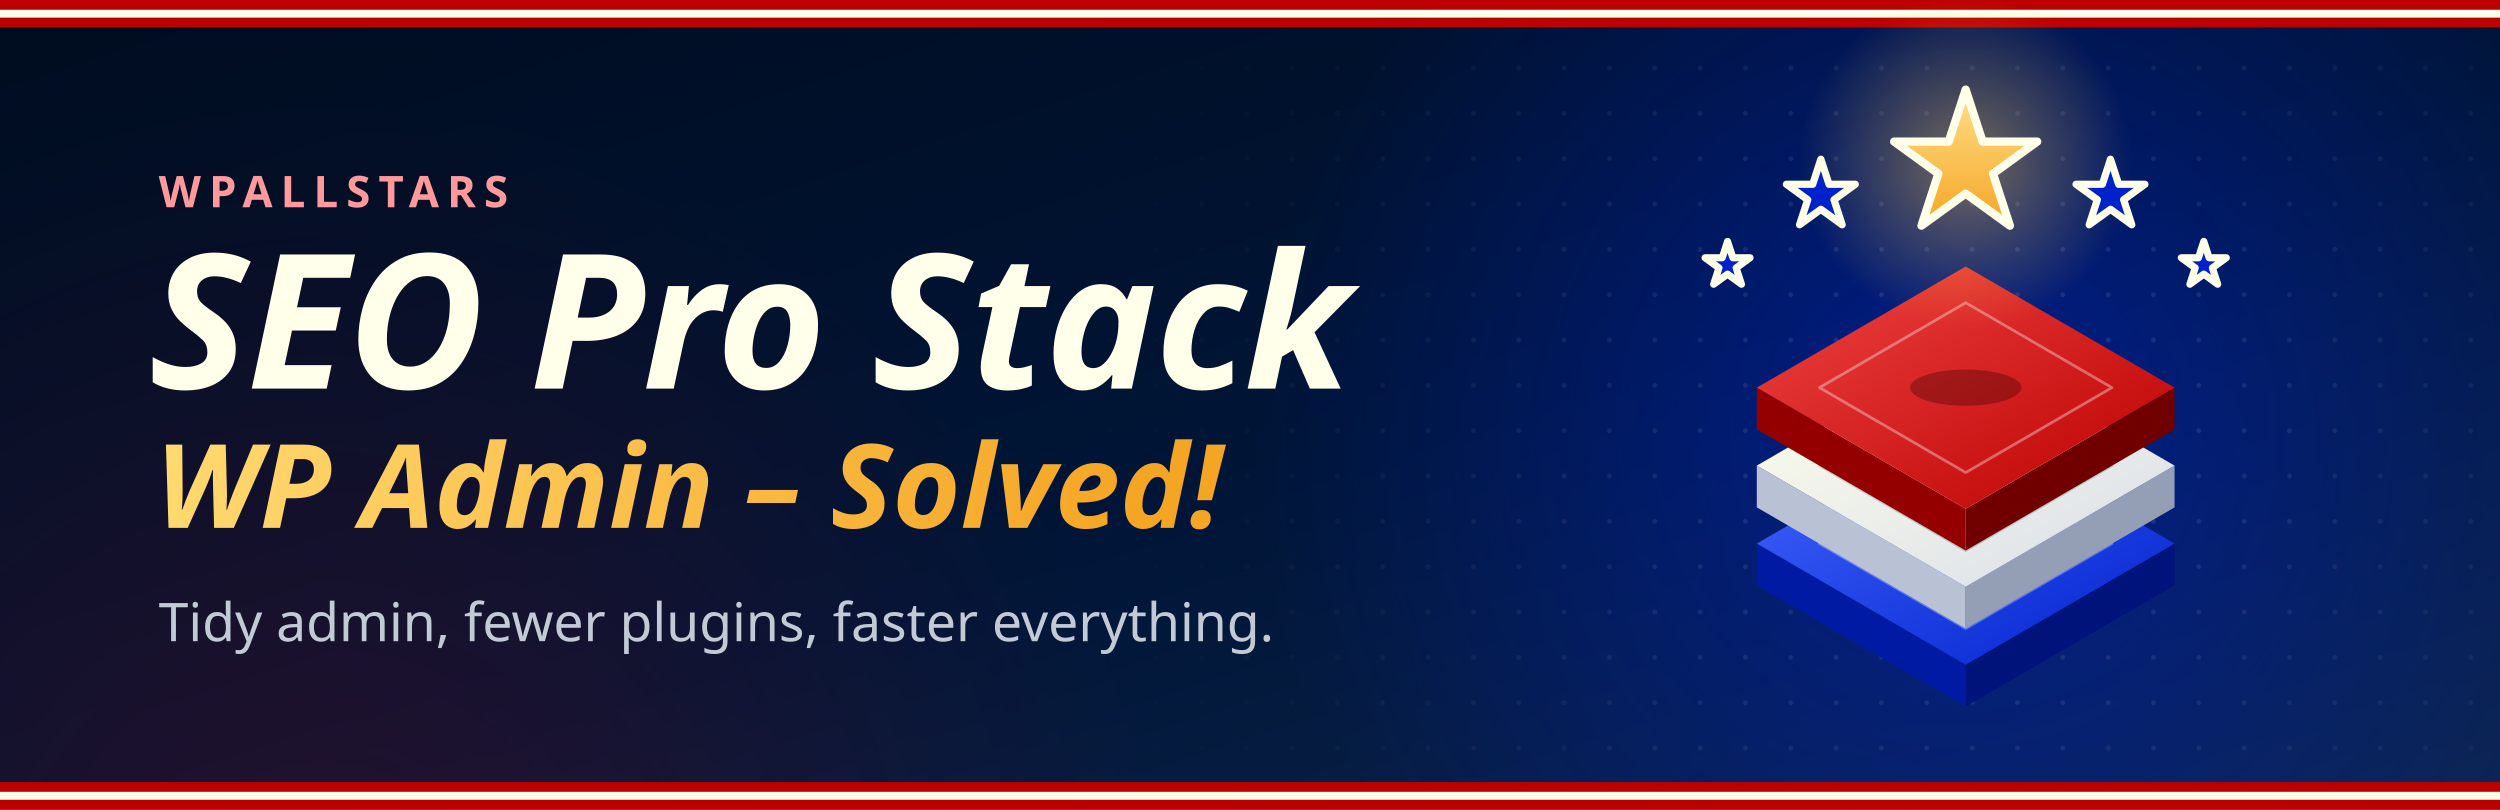
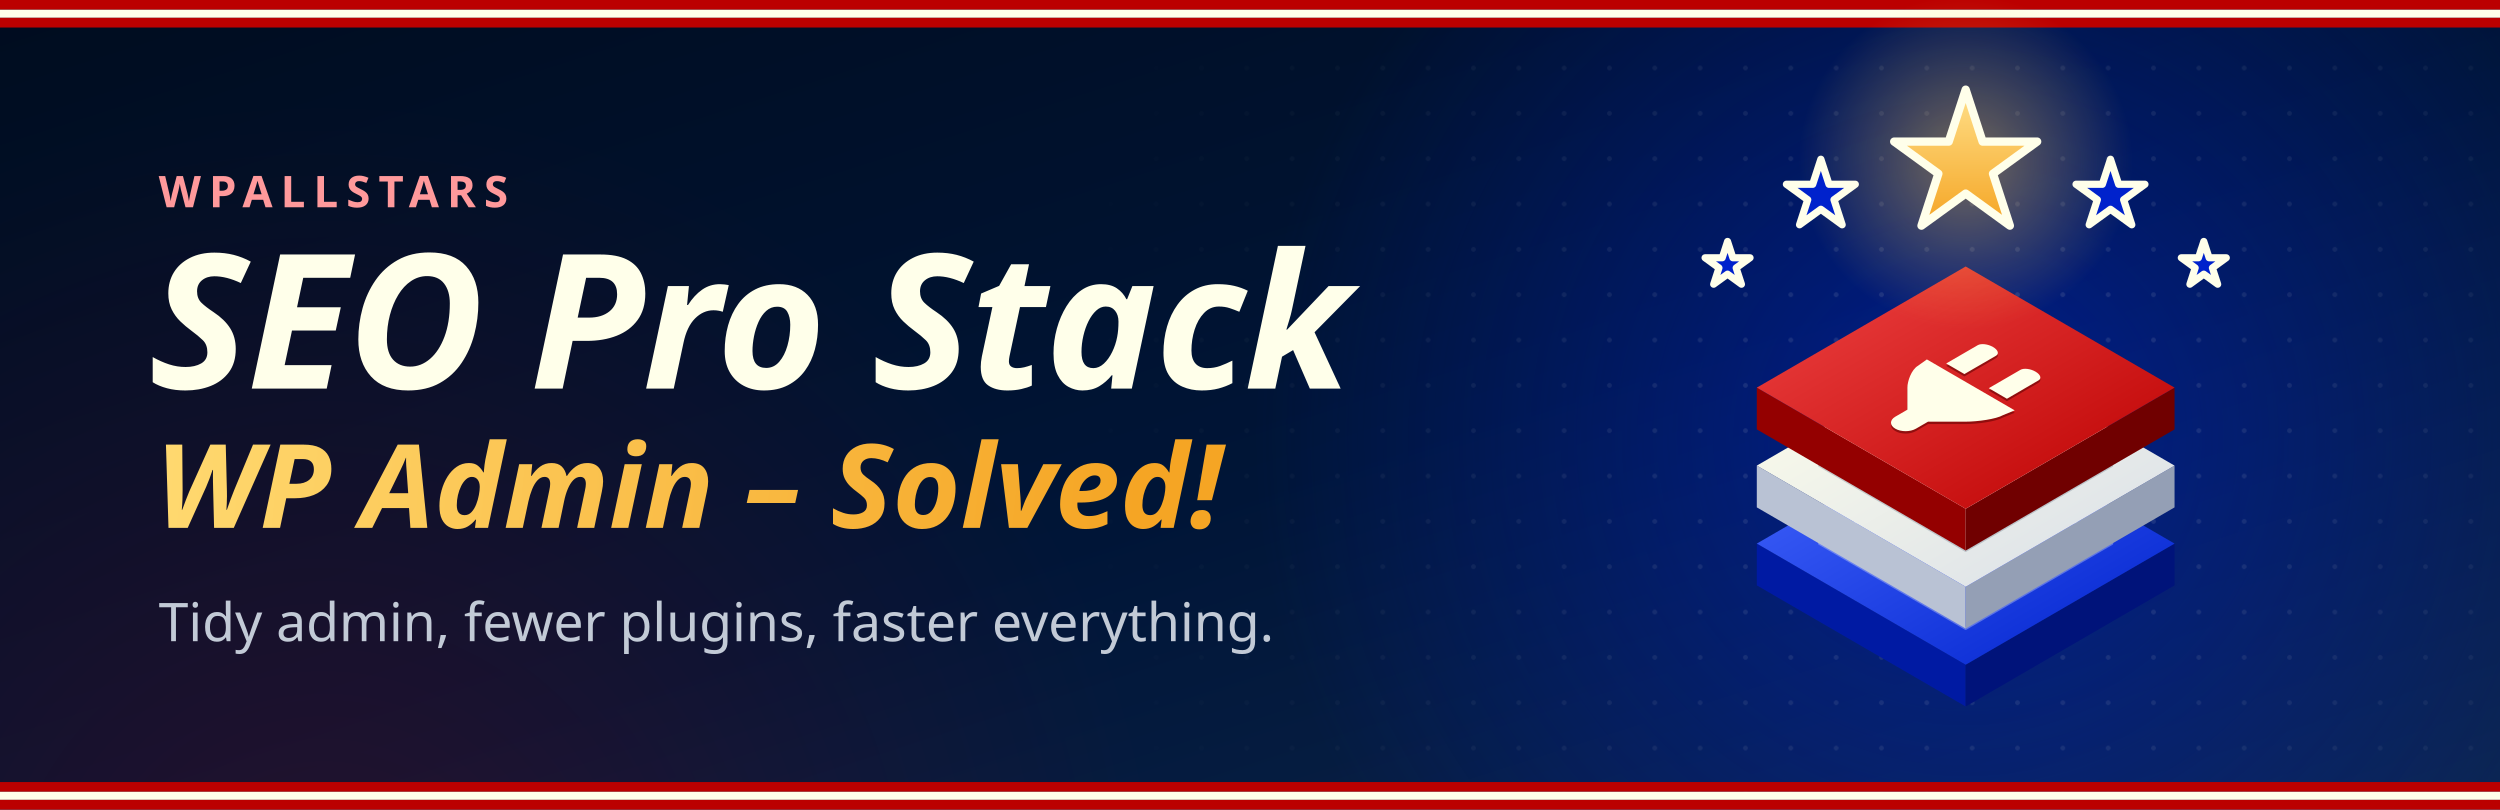
<svg xmlns="http://www.w3.org/2000/svg" xmlns:xlink="http://www.w3.org/1999/xlink" width="1544" height="500" viewBox="0 0 1544 500">
  <defs>
    <linearGradient id="bg" x1="0" y1="0" x2="1" y2="1">
      <stop offset="0" stop-color="#000c1f" />
      <stop offset="0.55" stop-color="#001537" />
      <stop offset="1" stop-color="#0d264d" />
    </linearGradient>
    <radialGradient id="glow-blue" cx="1214" cy="270" r="440" gradientUnits="userSpaceOnUse">
      <stop offset="0" stop-color="#0022cc" stop-opacity="0.55" />
      <stop offset="1" stop-color="#0022cc" stop-opacity="0" />
    </radialGradient>
    <radialGradient id="glow-red" cx="200" cy="580" r="520" gradientUnits="userSpaceOnUse">
      <stop offset="0" stop-color="#bb0000" stop-opacity="0.2" />
      <stop offset="1" stop-color="#bb0000" stop-opacity="0" />
    </radialGradient>
    <radialGradient id="glow-gold" cx="1214" cy="76" r="120" gradientUnits="userSpaceOnUse">
      <stop offset="0" stop-color="#ffc94d" stop-opacity="0.45" />
      <stop offset="1" stop-color="#ffc94d" stop-opacity="0" />
    </radialGradient>
    <radialGradient id="dots-fade" cx="1214" cy="260" r="560" gradientUnits="userSpaceOnUse">
      <stop offset="0" stop-color="#fff" stop-opacity="1" />
      <stop offset="1" stop-color="#fff" stop-opacity="0" />
    </radialGradient>
    <pattern id="dots" width="28" height="28" patternUnits="userSpaceOnUse">
      <circle cx="14" cy="14" r="1.5" fill="#ffffea" fill-opacity="0.12" />
    </pattern>
    <mask id="dots-mask">
      <rect width="1544" height="500" fill="url(#dots-fade)" />
    </mask>
    <linearGradient id="gold" x1="0" y1="0" x2="0" y2="1">
      <stop offset="0" stop-color="#ffe08a" />
      <stop offset="1" stop-color="#f5a524" />
    </linearGradient>
    <linearGradient id="gold-text" x1="96" y1="280" x2="700" y2="340" gradientUnits="userSpaceOnUse">
      <stop offset="0" stop-color="#ffd970" />
      <stop offset="1" stop-color="#f5a524" />
    </linearGradient>
    <linearGradient id="top-red" x1="0" y1="0" x2="1" y2="1">
      <stop offset="0" stop-color="#ef4444" />
      <stop offset="1" stop-color="#bb0000" />
    </linearGradient>
    <linearGradient id="top-cream" x1="0" y1="0" x2="1" y2="1">
      <stop offset="0" stop-color="#ffffea" />
      <stop offset="1" stop-color="#d8dee9" />
    </linearGradient>
    <linearGradient id="top-blue" x1="0" y1="0" x2="1" y2="1">
      <stop offset="0" stop-color="#4466ff" />
      <stop offset="1" stop-color="#0022cc" />
    </linearGradient>
    <polygon id="star" points="0,-1 0.225,-0.309 0.951,-0.309 0.363,0.118 0.588,0.809 0,0.382 -0.588,0.809 -0.363,0.118 -0.951,-0.309 -0.225,-0.309" />
  </defs>
  <rect width="1544" height="500" fill="url(#bg)" />
  <rect width="1544" height="500" fill="url(#glow-red)" />
  <rect width="1544" height="500" fill="url(#glow-blue)" />
  <rect width="1544" height="500" fill="url(#dots)" mask="url(#dots-mask)" />
  <g>
    <rect y="0" width="1544" height="6" fill="#bb0000" />
    <rect y="6" width="1544" height="5" fill="#ffffea" />
    <rect y="11" width="1544" height="6" fill="#bb0000" />
    <rect y="483" width="1544" height="6" fill="#bb0000" />
    <rect y="489" width="1544" height="5" fill="#ffffea" />
    <rect y="494" width="1544" height="6" fill="#bb0000" />
  </g>
  <g transform="translate(1214 248) scale(0.86) translate(-1214 -248)">
    <g stroke-linejoin="round">
      <g transform="translate(0 350)">
        <polygon points="1064,0 1214,87 1214,117 1064,30" fill="#001aa3" />
        <polygon points="1214,87 1364,0 1364,30 1214,117" fill="#00137a" />
        <polygon points="1214,-87 1364,0 1214,87 1064,0" fill="url(#top-blue)" />
        <polygon points="1214,-61 1319,0 1214,61 1109,0" fill="none" stroke="#ffffff" stroke-opacity="0.3" stroke-width="2" />
      </g>
      <g transform="translate(0 294)">
        <polygon points="1064,0 1214,87 1214,117 1064,30" fill="#b9c2d4" />
        <polygon points="1214,87 1364,0 1364,30 1214,117" fill="#949fb5" />
        <polygon points="1214,-87 1364,0 1214,87 1064,0" fill="url(#top-cream)" />
        <polygon points="1214,-61 1319,0 1214,61 1109,0" fill="none" stroke="#001537" stroke-opacity="0.18" stroke-width="2" />
      </g>
      <g transform="translate(0 238)">
        <polygon points="1064,0 1214,87 1214,117 1064,30" fill="#940000" />
        <polygon points="1214,87 1364,0 1364,30 1214,117" fill="#700000" />
        <polygon points="1214,-87 1364,0 1214,87 1064,0" fill="url(#top-red)" />
-         <polygon points="1214,-61 1319,0 1214,61 1109,0" fill="none" stroke="#ffffff" stroke-opacity="0.35" stroke-width="2" />
-         <ellipse cx="1214" cy="0" rx="40" ry="13" fill="#3d0000" fill-opacity="0.35" />
+         <g transform="matrix(4.95 2.871 -4.95 2.871 1214 -57.42)">
+           <path fill="#5c0000" fill-opacity="0.55" transform="translate(0.3 0.3) rotate(-45 10 10)" d="M13.11 4.36L9.87 7.6 8 5.73l3.24-3.24c.35-.34 1.05-.2 1.56.32.52.51.66 1.21.31 1.55zm-8 1.77l.91-1.12 9.01 9.01-1.19.84c-.71.71-2.63 1.16-3.82 1.16H6.14L4.9 17.26c-.59.59-1.54.59-2.12 0-.59-.58-.59-1.53 0-2.12l1.24-1.24v-3.88c0-1.13.4-3.19 1.09-3.89zm7.26 3.97l3.24-3.24c.34-.35 1.04-.21 1.55.31.52.51.66 1.21.31 1.55l-3.24 3.25z" />
+           <path fill="#ffffea" transform="rotate(-45 10 10)" d="M13.11 4.36L9.87 7.6 8 5.73l3.24-3.24c.35-.34 1.05-.2 1.56.32.52.51.66 1.21.31 1.55zm-8 1.77l.91-1.12 9.01 9.01-1.19.84c-.71.71-2.63 1.16-3.82 1.16H6.14L4.9 17.26c-.59.59-1.54.59-2.12 0-.59-.58-.59-1.53 0-2.12l1.24-1.24v-3.88c0-1.13.4-3.19 1.09-3.89zm7.26 3.97l3.24-3.24c.34-.35 1.04-.21 1.55.31.52.51.66 1.21.31 1.55l-3.24 3.25z" />
+         </g>
      </g>
    </g>
    <circle cx="1214" cy="76" r="120" fill="url(#glow-gold)" />
    <g stroke-linejoin="round">
      <g fill="#0022cc" stroke="#ffffea" stroke-width="5">
        <use xlink:href="#star" transform="translate(1043 150) scale(17)" stroke-width="0.3" />
        <use xlink:href="#star" transform="translate(1110 100) scale(26)" stroke-width="0.2" />
        <use xlink:href="#star" transform="translate(1318 100) scale(26)" stroke-width="0.2" />
        <use xlink:href="#star" transform="translate(1385 150) scale(17)" stroke-width="0.3" />
      </g>
      <use xlink:href="#star" transform="translate(1214 78) scale(54)" fill="url(#gold)" stroke="#ffffea" stroke-width="0.11" />
    </g>
  </g>
  <g font-family="Zilla Slab" text-rendering="geometricPrecision">
    <text x="98" y="128" font-size="27" font-weight="600" letter-spacing="5" fill="#ff999b">WPALLSTARS</text>
    <text x="92" y="240" font-size="116" font-weight="700" font-style="italic" letter-spacing="-1" fill="#ffffea">SEO Pro Stack</text>
    <text x="96" y="326" font-size="72" font-weight="700" font-style="italic" fill="url(#gold-text)">WP Admin – Solved!</text>
    <text x="98" y="396" font-size="33" font-weight="500" fill="#c2cad6">Tidy admin, fewer plugins, faster everything.</text>
  </g>
</svg>
